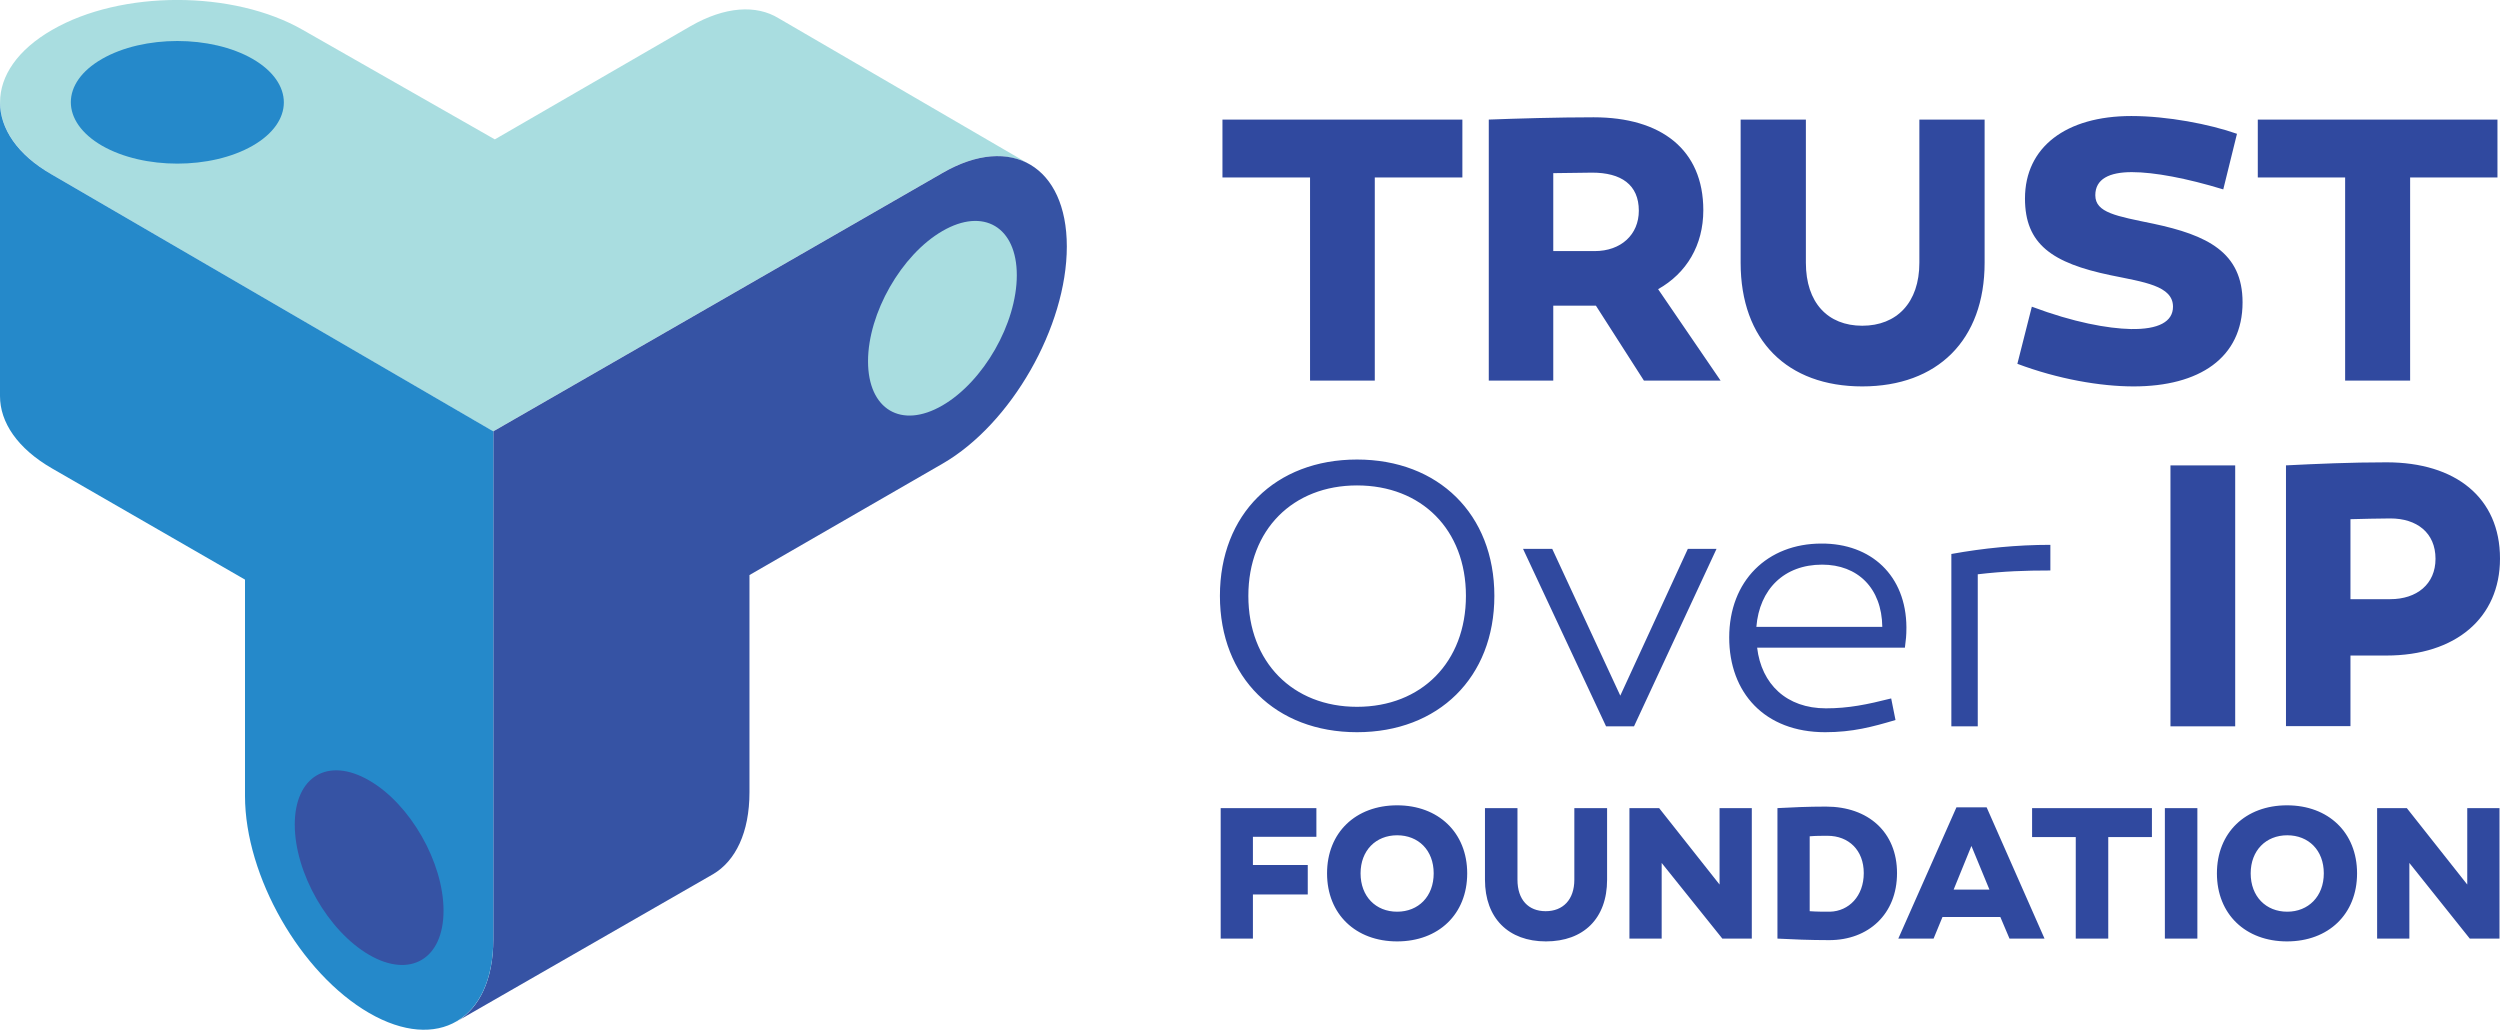
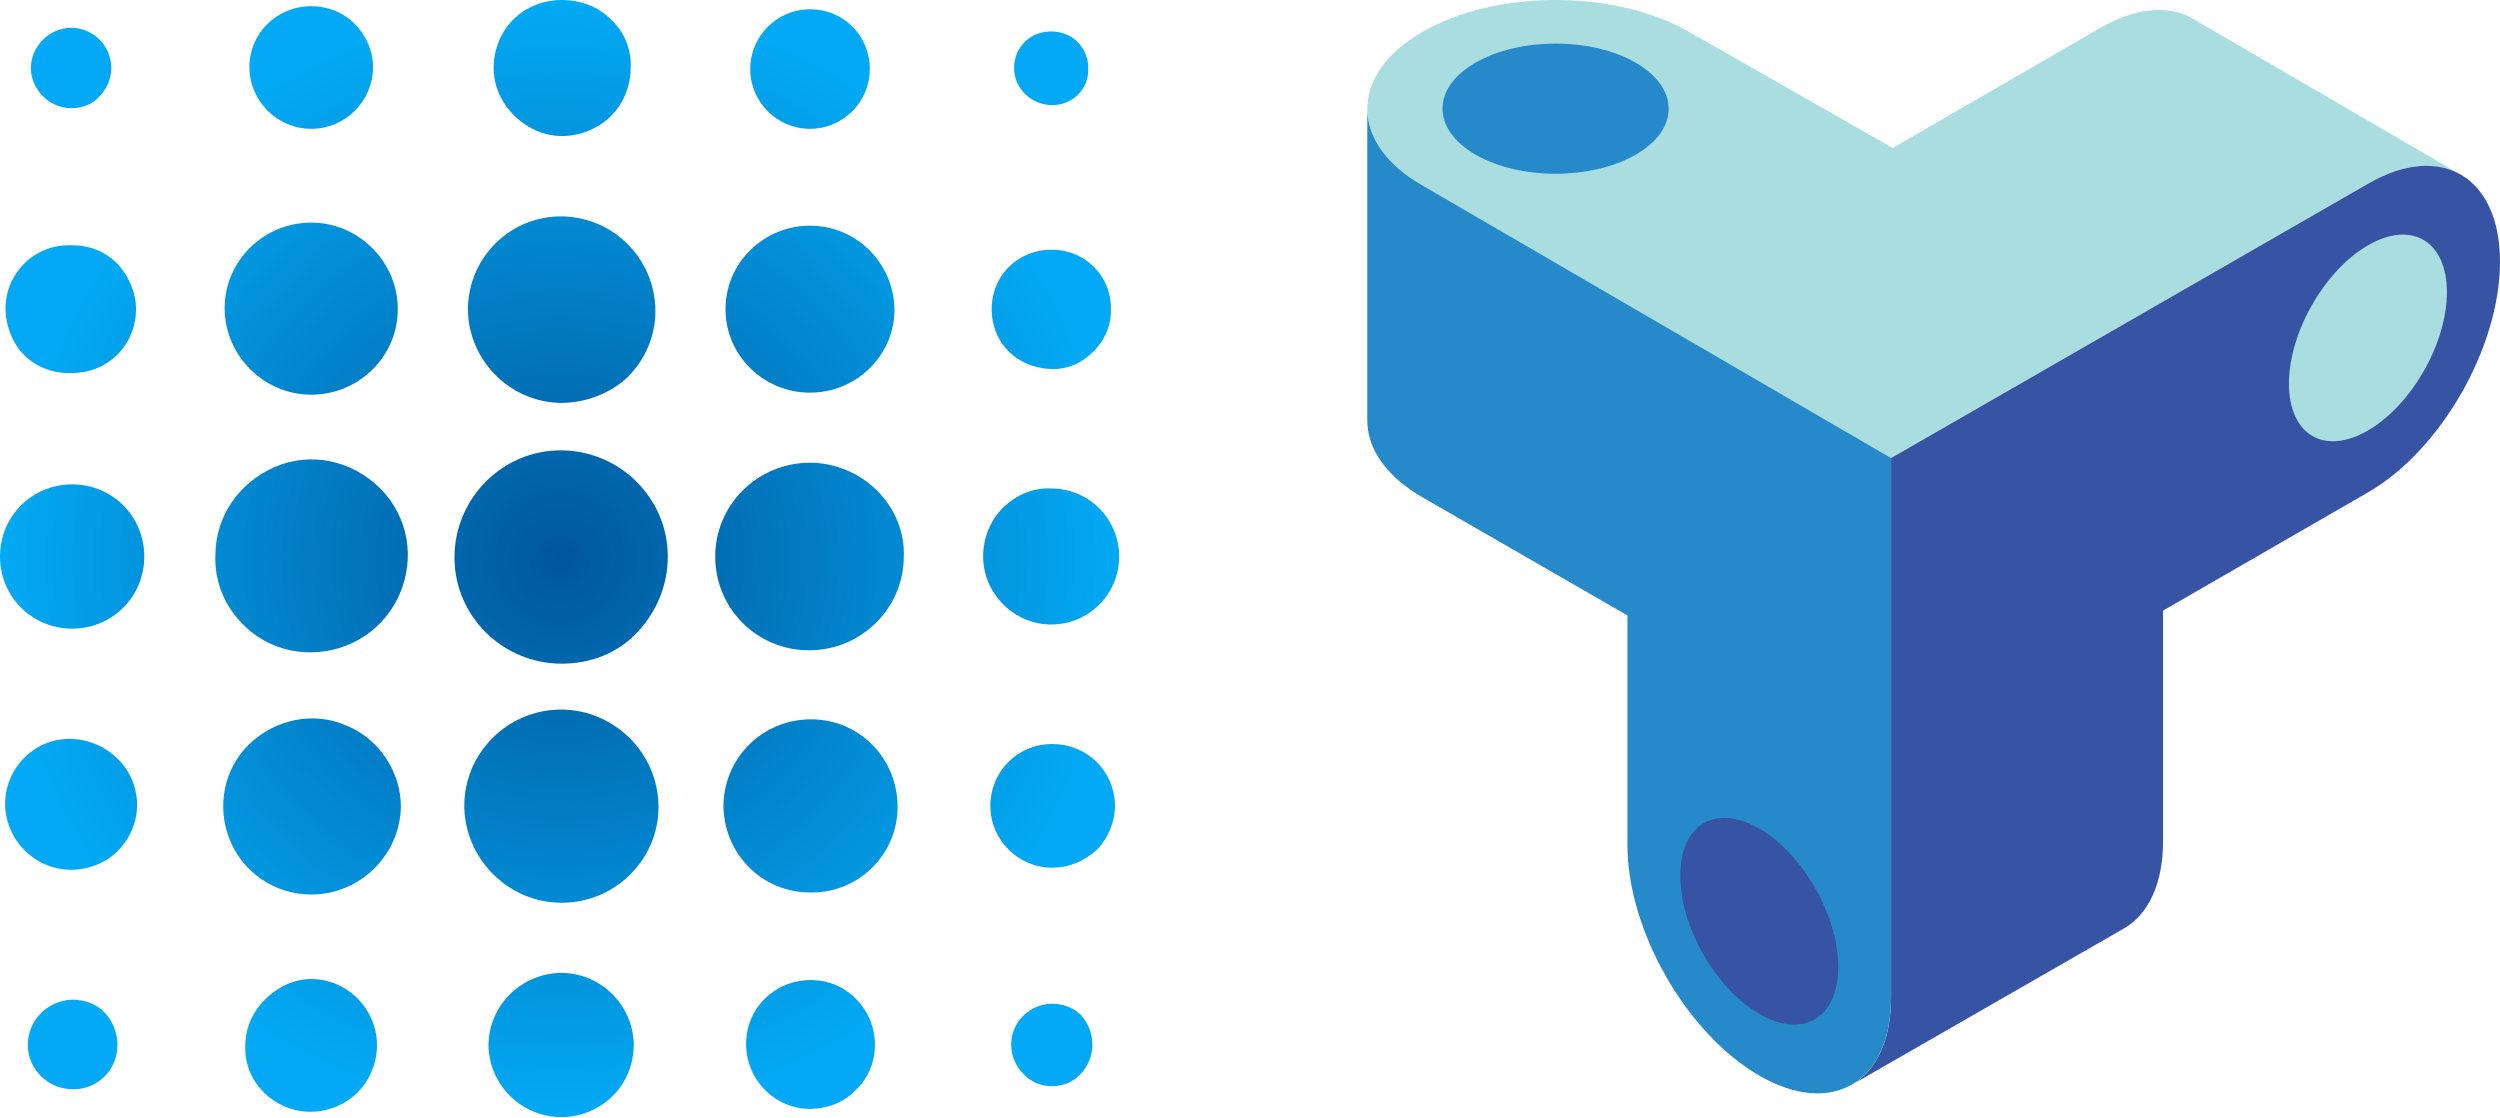
- <svg xmlns="http://www.w3.org/2000/svg" xml:space="preserve" id="Layer_1" x="0" y="0" style="enable-background:new 0 0 984.7 405.6" version="1.1" viewBox="0 0 984.7 405.6">
-   <style>
- 		.st0 {
- 			fill: #30499f
- 		}
+ <svg xmlns="http://www.w3.org/2000/svg" id="svg3368" width="242.589" height="108.4" version="1.1">
+   <g id="g3355">
+     <style id="style2" type="text/css">
+ 			.st1 {
+ 				fill: #a9dde0
+ 			}

- 		.st1 {
- 			fill: #a9dde0
- 		}
+ 			.st2 {
+ 				fill: #2589ca
+ 			}

- 		.st2 {
- 			fill: #2589ca
- 		}
- 
- 		.st3 {
- 			fill: #3653a4
- 		}
- 	</style>
-   <path d="M541.5 149.9H516v-80h-34.5V47.1H576v22.8h-34.5zM622.5 120.4h-10.7v29.5h-25.4V47.1c10.6-.4 27.2-.9 41.3-.9 26.6 0 43.2 12.7 43.2 36.6 0 13.8-6.6 24.8-17.8 31.1l24.6 36h-30.2l-18.9-29.5h-6.1zm5.6-21.5c10.4 0 17.4-6.5 17.4-15.9 0-10.3-7-15-18.4-15-4.7 0-10.1.2-15.3.2v30.7h16.3zM781.7 103.5c0 30.5-18.6 48.7-48.2 48.7-29.5 0-47.9-18.1-47.9-48.7V47.1h25.7v56.4c0 15.7 8.6 24.8 22.2 24.8s22.5-9.1 22.5-24.8V47.1h25.7v56.4zM875.7 74.6c-14.4-4.4-27.2-6.8-36-6.8-8.9 0-14.4 2.7-14.4 9.1 0 6.9 8.3 8.2 22.8 11.2 21.2 4.5 35.2 11.2 35.2 31 0 21.9-17.1 33.1-42.9 33.1-13.2 0-29.8-2.9-45.8-8.9l5.7-22.5c16.5 6.2 29.9 8.6 39 8.8 10.9.2 16.6-2.9 16.6-8.8 0-8.3-11.6-9.7-24.6-12.4-23-4.8-33.7-12.2-33.7-30.2 0-20.3 16.2-32.5 41.9-32.5 14.2 0 30.8 3.2 41.6 7l-5.4 21.9zM949.3 149.9h-25.6v-80h-34.4V47.1h94.4v22.8h-34.4zM588.6 234.7c0 32.2-22.1 53.7-54.1 53.7s-54-21.5-54-53.7 21.9-53.7 54-53.7c32 0 54.1 21.5 54.1 53.7m-11.2 0c0-26.1-17.5-43.5-42.9-43.5-25.2 0-42.8 17.4-42.8 43.5s17.5 43.7 42.8 43.7c25.4 0 42.9-17.6 42.9-43.7M632.6 286.1l-32.7-69.9h11.5l26.8 57.8 26.6-57.8h11.3l-32.5 69.9zM750.9 247.1c0 3.5-.2 4.7-.6 8h-58.2c1.7 14.4 11.6 23.9 27.1 23.9 8.9 0 16.2-1.5 25.7-3.9l1.7 8.5c-9.1 2.7-16.9 4.8-27.7 4.8-23.9 0-37.8-15.6-37.8-37.3 0-22.4 15.1-37 36.3-37 19.6-.1 33.4 12.6 33.5 33m-59.1-.2h49.6c-.2-15.3-9.7-24.5-23.7-24.5-15 0-24.7 9.7-25.9 24.5M807.6 224.7c-10.1 0-18.3.3-28.6 1.5v59.9h-10.4v-67.9c12.7-2.3 25.8-3.6 39-3.6v10.1zM854.9 183.3h25.5v102.8h-25.5zM984.7 220c0 23.4-17.5 38.2-44.7 38.2h-14.2V286h-25.4V183.3c12.1-.6 25.5-1.2 39.6-1.2 27.2 0 44.7 13.9 44.7 37.9m-43.2 16c10.4 0 17.8-5.9 17.8-15.9 0-10.3-7.4-15.9-17.8-15.9-5.3 0-10.6.2-15.7.3V236h15.7zM515.1 340.7v11.6h-21.6v17.4h-12.7v-51.4h37.7v11.3h-25v11.1zM577.9 344c0 16.1-11.3 26.8-27.6 26.8s-27.6-10.7-27.6-26.8 11.3-26.8 27.6-26.8c16.2 0 27.6 10.7 27.6 26.8m-13.2 0c0-9.1-6-15-14.4-15s-14.4 6-14.4 15c0 9.1 6 15.1 14.4 15.1s14.4-6 14.4-15.1M633 346.5c0 15.3-9.3 24.3-24.1 24.3-14.7 0-24-9.1-24-24.3v-28.2h12.8v28.2c0 7.9 4.3 12.4 11.1 12.4s11.3-4.5 11.3-12.4v-28.2H633v28.2zM690 369.7h-11.6l-23.9-29.8v29.8h-12.7v-51.4h11.7l23.8 30.1v-30.1H690zM747.2 343.9c0 16.2-11.3 26.4-26.7 26.4-7.6 0-14.8-.3-20.4-.6v-51.4c5.6-.3 12-.6 19.1-.6 16.7 0 28 10.1 28 26.2m-13.1 0c0-9-5.9-14.7-14.3-14.7-2.2 0-4.6 0-7 .2v29.5c2.6.2 5.4.2 8 .2 7.4-.2 13.3-6.1 13.3-15.2M761.6 369.7h-13.9l22.9-51.7h11.9l22.8 51.7h-13.8l-3.6-8.5h-22.8l-3.5 8.5zm7.9-19.3h14.1l-7.1-17.2-7 17.2zM830.4 369.7h-12.8v-40h-17.2v-11.4h47.2v11.4h-17.2zM852.7 318.3h12.8v51.4h-12.8zM928.4 344c0 16.1-11.3 26.8-27.6 26.8s-27.6-10.7-27.6-26.8 11.3-26.8 27.6-26.8 27.6 10.7 27.6 26.8m-13.1 0c0-9.1-6-15-14.4-15s-14.4 6-14.4 15c0 9.1 6 15.1 14.4 15.1 8.3 0 14.4-6 14.4-15.1M984.5 369.7h-11.7L949 339.9v29.8h-12.7v-51.4H948l23.8 30.1v-30.1h12.7z" class="st0" />
-   <path d="M272 10.3c13.6-7.8 25.9-8.5 34.7-3.1l98.6 57.4c.2.1.3.2.5.3-8.8-5.2-21.1-4.6-34.6 3.2l-177 101.8L20.5 68.8c-27.3-15.8-27.3-41.3 0-57C47.8-4 92-3.9 119.3 11.8l75.6 43.1L272 10.3" class="st1" />
-   <path d="M99.5 57.4c-16.4 9.4-42.9 9.4-59.3 0-16.4-9.5-16.4-24.8 0-34.2 16.4-9.4 42.9-9.4 59.3 0 16.4 9.5 16.4 24.8 0 34.2" class="st2" />
-   <path d="M295.2 312.1c0 15.8-5.5 27-14.3 32.2l-100.8 57.9s-.1 0-.1.1c8.8-5.3 14.3-16.4 14.3-32.2V169.9l177-101.8c27-15.6 48.9-2.6 48.9 29s-21.9 69.9-48.9 85.5l-76.1 43.9v85.6z" class="st3" />
-   <path d="M341.9 142.3c0 19 13.1 26.8 29.3 17.4 16.2-9.4 29.3-32.3 29.3-51.3S387.4 81.6 371.2 91c-16.1 9.3-29.3 32.3-29.3 51.3" class="st1" />
-   <path d="M96.5 313.5c0 31.6 21.9 69.9 48.9 85.5 27 15.6 48.9 2.6 48.9-29V169.9L20.5 68.8C6.8 61 0 50.6 0 40.3V156c0 10.3 6.8 20.6 20.5 28.5l76 43.8v85.2z" class="st2" />
-   <path d="M174.7 358.7c0 19-13.1 26.8-29.3 17.4-16.2-9.4-29.3-32.3-29.3-51.3s13.1-26.8 29.3-17.4c16.2 9.3 29.3 32.3 29.3 51.3" class="st3" />
+ 			.st3 {
+ 				fill: #3653a4
+ 			}
+ 		</style>
+     <g id="g187">
+       <radialGradient id="SVGID_1_" cx="-885.783" cy="352.247" r="3.374" gradientTransform="translate(14279.635 -5602.752) scale(16.0596)" gradientUnits="userSpaceOnUse">
+         <stop id="stop12" offset="0" style="stop-color:#01579b" />
+         <stop id="stop14" offset="1" style="stop-color:#03a9f4" />
+       </radialGradient>
+       <path id="path17" d="M54.5 64.4c-5.7 0-10.4-4.6-10.4-10.3 0-5.7 4.6-10.4 10.3-10.4 5.7 0 10.4 4.6 10.4 10.3 0 2.8-1.1 5.4-3 7.4s-4.5 3-7.3 3z" style="fill:url(#SVGID_1_)" />
+       <radialGradient id="SVGID_2_" cx="-879.674" cy="358.976" r="3.72" gradientTransform="matrix(14.5677 0 0 14.5676 12869.116 -5175.213)" gradientUnits="userSpaceOnUse">
+         <stop id="stop19" offset="0" style="stop-color:#01579b" />
+         <stop id="stop21" offset="1" style="stop-color:#03a9f4" />
+       </radialGradient>
+       <path id="path24" d="M54.5 87.6c-3.8 0-7.2-2.3-8.7-5.8-1.5-3.5-.7-7.5 2-10.2 2.7-2.7 6.8-3.5 10.3-2 3.5 1.5 5.8 4.9 5.8 8.7 0 5.1-4.2 9.3-9.4 9.3z" style="fill:url(#SVGID_2_)" />
+       <radialGradient id="SVGID_3_" cx="-877.914" cy="360.871" r="3.746" gradientTransform="translate(12754.668 -5166.342) scale(14.4665)" gradientUnits="userSpaceOnUse">
+         <stop id="stop26" offset="0" style="stop-color:#01579b" />
+         <stop id="stop28" offset="1" style="stop-color:#03a9f4" />
+       </radialGradient>
+       <path id="path31" d="M20.9 53.9c0-3.8 2.3-7.1 5.8-8.6s7.5-.6 10.2 2.1c2.7 2.7 3.4 6.7 1.9 10.2-1.5 3.5-4.9 5.7-8.7 5.7-2.5 0-4.9-1-6.6-2.8-1.7-1.7-2.7-4.1-2.6-6.6z" style="fill:url(#SVGID_3_)" />
+       <radialGradient id="SVGID_4_" cx="-879.111" cy="362.735" r="3.826" gradientTransform="translate(12504.983 -5083.149) scale(14.1628)" gradientUnits="userSpaceOnUse">
+         <stop id="stop33" offset="0" style="stop-color:#01579b" />
+         <stop id="stop35" offset="1" style="stop-color:#03a9f4" />
+       </radialGradient>
+       <path id="path38" d="M87.7 54c0 5-4.1 9.1-9.2 9.1S69.4 59 69.4 54s4.1-9.1 9.2-9.1c2.4 0 4.8 1 6.5 2.7 1.7 1.7 2.7 4 2.6 6.4z" style="fill:url(#SVGID_4_)" />
+       <radialGradient id="SVGID_5_" cx="-877.437" cy="364.531" r="3.847" gradientTransform="matrix(14.0876 0 0 14.0877 12415.329 -5081.21)" gradientUnits="userSpaceOnUse">
+         <stop id="stop40" offset="0" style="stop-color:#01579b" />
+         <stop id="stop42" offset="1" style="stop-color:#03a9f4" />
+       </radialGradient>
+       <path id="path45" d="M54.4 39.1c-5-.1-9-4.2-9-9.2.1-5 4.2-9 9.2-8.9 5 .1 9 4.2 9 9.2 0 2.4-1 4.7-2.7 6.4-1.7 1.6-4.1 2.5-6.5 2.5z" style="fill:url(#SVGID_5_)" />
+       <radialGradient id="SVGID_6_" cx="-872.009" cy="367.059" r="4.074" gradientTransform="translate(11654.73 -4828.824) scale(13.3031)" gradientUnits="userSpaceOnUse">
+         <stop id="stop47" offset="0" style="stop-color:#01579b" />
+         <stop id="stop49" offset="1" style="stop-color:#03a9f4" />
+       </radialGradient>
+       <path id="path52" d="M30.2 86.8c-3.5 0-6.6-2.1-7.9-5.3-1.3-3.2-.6-6.9 1.9-9.3 2.5-2.4 6.2-3.2 9.4-1.8 3.2 1.3 5.3 4.5 5.3 7.9-.1 4.7-4 8.5-8.7 8.5z" style="fill:url(#SVGID_6_)" />
+       <radialGradient id="SVGID_7_" cx="-873.457" cy="368.865" r="4.153" gradientTransform="translate(11452.818 -4759.468) scale(13.0499)" gradientUnits="userSpaceOnUse">
+         <stop id="stop54" offset="0" style="stop-color:#01579b" />
+         <stop id="stop56" offset="1" style="stop-color:#03a9f4" />
+       </radialGradient>
+       <path id="path59" d="M78.7 69.8c4.7 0 8.4 3.8 8.4 8.5 0 4.6-3.8 8.4-8.5 8.3-4.7 0-8.4-3.8-8.4-8.5.1-4.6 3.8-8.3 8.5-8.3z" style="fill:url(#SVGID_7_)" />
+       <radialGradient id="SVGID_8_" cx="-870.149" cy="372.307" r="4.177" gradientTransform="translate(11343.728 -4776.147) scale(12.9741)" gradientUnits="userSpaceOnUse">
+         <stop id="stop61" offset="0" style="stop-color:#01579b" />
+         <stop id="stop63" offset="1" style="stop-color:#03a9f4" />
+       </radialGradient>
+       <path id="path66" d="M30.2 38.3c-4.6 0-8.4-3.8-8.4-8.4 0-4.6 3.8-8.3 8.4-8.3 4.6 0 8.4 3.8 8.4 8.4 0 4.6-3.8 8.3-8.4 8.3z" style="fill:url(#SVGID_8_)" />
+       <radialGradient id="SVGID_9_" cx="-871.154" cy="374.866" r="4.285" gradientTransform="translate(11070.364 -4686.093) scale(12.6453)" gradientUnits="userSpaceOnUse">
+         <stop id="stop68" offset="0" style="stop-color:#01579b" />
+         <stop id="stop70" offset="1" style="stop-color:#03a9f4" />
+       </radialGradient>
+       <path id="path73" d="M86.8 30c0 4.5-3.7 8.1-8.2 8.1-4.5 0-8.2-3.6-8.2-8.1s3.7-8.1 8.2-8.1c4.5 0 8.1 3.6 8.2 8.1z" style="fill:url(#SVGID_9_)" />
+       <radialGradient id="SVGID_10_" cx="-857.346" cy="386.195" r="4.983" gradientTransform="translate(9377.96 -4145.677) scale(10.875)" gradientUnits="userSpaceOnUse">
+         <stop id="stop75" offset="0" style="stop-color:#01579b" />
+         <stop id="stop77" offset="1" style="stop-color:#03a9f4" />
+       </radialGradient>
+       <path id="path80" d="M54.5 108.4c-3.9 0-7-3.1-7.1-6.9 0-3.9 3.1-7 7-7.1 3.9 0 7 3.1 7.1 6.9 0 1.9-.7 3.7-2 5-1.3 1.3-3.1 2.1-5 2.1z" style="fill:url(#SVGID_10_)" />
+       <radialGradient id="SVGID_11_" cx="-853.967" cy="389.578" r="4.983" gradientTransform="translate(9341.21 -4182.464) scale(10.875)" gradientUnits="userSpaceOnUse">
+         <stop id="stop82" offset="0" style="stop-color:#01579b" />
+         <stop id="stop84" offset="1" style="stop-color:#03a9f4" />
+       </radialGradient>
+       <path id="path87" d="M7 61c-3.9 0-7-3.1-7-7s3.1-7 7-7 7 3.1 7 7-3.1 7-7 7z" style="fill:url(#SVGID_11_)" />
+       <radialGradient id="SVGID_12_" cx="-852.267" cy="399.827" r="5.264" gradientTransform="translate(8817.304 -4056.828) scale(10.282)" gradientUnits="userSpaceOnUse">
+         <stop id="stop89" offset="0" style="stop-color:#01579b" />
+         <stop id="stop91" offset="1" style="stop-color:#03a9f4" />
+       </radialGradient>
+       <path id="path94" d="M54.5 0c1.8 0 3.5.6 4.8 1.9 1.3 1.2 2 3 1.9 4.7 0 2.4-1.3 4.6-3.3 5.7-2.1 1.2-4.6 1.2-6.6 0S47.9 9 47.9 6.6c0-1.8.7-3.5 1.9-4.7C51 .7 52.7 0 54.5 0Z" style="fill:url(#SVGID_12_)" />
+       <radialGradient id="SVGID_13_" cx="-855.95" cy="396.104" r="5.264" gradientTransform="translate(8865.556 -4023.343) scale(10.2941)" gradientUnits="userSpaceOnUse">
+         <stop id="stop96" offset="0" style="stop-color:#01579b" />
+         <stop id="stop98" offset="1" style="stop-color:#03a9f4" />
+       </radialGradient>
+       <path id="path101" d="M102 47.4c3.7 0 6.6 3 6.6 6.6 0 3.7-3 6.6-6.6 6.6-3.6 0-6.6-3-6.6-6.6 0-1.8.7-3.5 1.9-4.7 1.3-1.3 3-2 4.7-1.9z" style="fill:url(#SVGID_13_)" />
+       <radialGradient id="SVGID_14_" cx="-847.164" cy="396.76" r="5.452" gradientTransform="translate(8474.734 -3889.398) scale(9.9395)" gradientUnits="userSpaceOnUse">
+         <stop id="stop103" offset="0" style="stop-color:#01579b" />
+         <stop id="stop105" offset="1" style="stop-color:#03a9f4" />
+       </radialGradient>
+       <path id="path108" d="M30.2 95c2.6 0 4.9 1.6 5.9 4s.4 5.2-1.4 7c-1.8 1.8-4.6 2.4-7 1.4-2.4-1-4-3.3-3.9-5.9 0-1.7.7-3.3 1.9-4.5 1.2-1.2 2.8-2 4.5-2z" style="fill:url(#SVGID_14_)" />
+       <radialGradient id="SVGID_15_" cx="-844.841" cy="399.227" r="5.48" gradientTransform="translate(8408.668 -3893.643) scale(9.8887)" gradientUnits="userSpaceOnUse">
+         <stop id="stop110" offset="0" style="stop-color:#01579b" />
+         <stop id="stop112" offset="1" style="stop-color:#03a9f4" />
+       </radialGradient>
+       <path id="path115" d="M6.9 84.4C3.4 84.4.5 81.5.5 78c0-3.5 2.9-6.4 6.4-6.3 3.5.1 6.4 2.9 6.4 6.4 0 1.7-.7 3.3-1.9 4.5-1.1 1.1-2.8 1.8-4.5 1.8z" style="fill:url(#SVGID_15_)" />
+       <radialGradient id="SVGID_16_" cx="-848.468" cy="399.968" r="5.595" gradientTransform="translate(8272.994 -3820.1) scale(9.6865)" gradientUnits="userSpaceOnUse">
+         <stop id="stop117" offset="0" style="stop-color:#01579b" />
+         <stop id="stop119" offset="1" style="stop-color:#03a9f4" />
+       </radialGradient>
+       <path id="path122" d="M78.6 107.6c-3.4 0-6.2-2.8-6.2-6.3s2.8-6.2 6.3-6.2c3.4 0 6.2 2.8 6.2 6.3 0 1.7-.7 3.3-1.9 4.4-1.1 1.2-2.8 1.8-4.4 1.8z" style="fill:url(#SVGID_16_)" />
+       <radialGradient id="SVGID_17_" cx="-842.011" cy="406.734" r="5.498" gradientTransform="translate(8146.474 -3854.719) scale(9.6105)" gradientUnits="userSpaceOnUse">
+         <stop id="stop124" offset="0" style="stop-color:#01579b" />
+         <stop id="stop126" offset="1" style="stop-color:#03a9f4" />
+       </radialGradient>
+       <path id="path129" d="M13.2 30c0 1.6-.6 3.2-1.8 4.4-1.2 1.2-2.8 1.8-4.4 1.8-2.3.1-4.5-1-5.6-3-1.1-2-1.2-4.4 0-6.4s3.3-3.1 5.6-3c1.7 0 3.2.6 4.4 1.8 1.1 1.2 1.8 2.8 1.8 4.4z" style="fill:url(#SVGID_17_)" />
+       <radialGradient id="SVGID_18_" cx="-839.577" cy="414.251" r="5.815" gradientTransform="translate(7799.596 -3767.348) scale(9.2252)" gradientUnits="userSpaceOnUse">
+         <stop id="stop131" offset="0" style="stop-color:#01579b" />
+         <stop id="stop133" offset="1" style="stop-color:#03a9f4" />
+       </radialGradient>
+       <path id="path136" d="M30.2.6c1.6 0 3.1.6 4.2 1.7s1.8 2.6 1.8 4.2c0 3.3-2.7 6-6 6s-6-2.7-6-6 2.7-5.9 6-5.9z" style="fill:url(#SVGID_18_)" />
+       <radialGradient id="SVGID_19_" cx="-846.461" cy="407.039" r="5.822" gradientTransform="translate(7932.355 -3734.11) scale(9.307)" gradientUnits="userSpaceOnUse">
+         <stop id="stop138" offset="0" style="stop-color:#01579b" />
+         <stop id="stop140" offset="1" style="stop-color:#03a9f4" />
+       </radialGradient>
+       <path id="path143" d="M102.1 84.2c-3.3 0-6-2.7-6-6s2.6-6 6-6 6 2.6 6.1 5.9c0 1.6-.6 3.1-1.7 4.3-1.3 1.2-2.8 1.8-4.4 1.8z" style="fill:url(#SVGID_19_)" />
+       <radialGradient id="SVGID_20_" cx="-843.42" cy="415.274" r="6.002" gradientTransform="translate(7670.064 -3695.568) scale(9.0296)" gradientUnits="userSpaceOnUse">
+         <stop id="stop145" offset="0" style="stop-color:#01579b" />
+         <stop id="stop147" offset="1" style="stop-color:#03a9f4" />
+       </radialGradient>
+       <path id="path150" d="M101.9 35.8c-2.4-.1-4.5-1.5-5.3-3.7-.8-2.2-.3-4.7 1.4-6.3 1.7-1.6 4.2-2 6.4-1.1 2.2 1 3.5 3.1 3.4 5.5 0 1.5-.7 3-1.8 4-1.1 1.1-2.6 1.7-4.1 1.6z" style="fill:url(#SVGID_20_)" />
+       <radialGradient id="SVGID_21_" cx="-841.546" cy="417.095" r="5.994" gradientTransform="translate(7663.091 -3716.93) scale(9.0414)" gradientUnits="userSpaceOnUse">
+         <stop id="stop152" offset="0" style="stop-color:#01579b" />
+         <stop id="stop154" offset="1" style="stop-color:#03a9f4" />
+       </radialGradient>
+       <path id="path157" d="M84.4 6.7c0 3.2-2.6 5.8-5.8 5.8-3.2 0-5.8-2.6-5.8-5.8 0-3.2 2.6-5.8 5.8-5.8 3.2 0 5.8 2.5 5.8 5.8z" style="fill:url(#SVGID_21_)" />
+       <radialGradient id="SVGID_22_" cx="-797.586" cy="455.396" r="8.056" gradientTransform="translate(5420.165 -3009.524) scale(6.7276)" gradientUnits="userSpaceOnUse">
+         <stop id="stop159" offset="0" style="stop-color:#01579b" />
+         <stop id="stop161" offset="1" style="stop-color:#03a9f4" />
+       </radialGradient>
+       <path id="path164" d="M11.4 101.4c0 2.4-1.9 4.3-4.3 4.3s-4.4-1.9-4.4-4.3S4.6 97.1 7 97c1.2 0 2.3.4 3.1 1.2.8.8 1.3 2 1.3 3.2z" style="fill:url(#SVGID_22_)" />
+       <radialGradient id="SVGID_23_" cx="-796.17" cy="471.761" r="8.782" gradientTransform="translate(4967.579 -2857.087) scale(6.1711)" gradientUnits="userSpaceOnUse">
+         <stop id="stop166" offset="0" style="stop-color:#01579b" />
+         <stop id="stop168" offset="1" style="stop-color:#03a9f4" />
+       </radialGradient>
+       <path id="path171" d="M106 101.4c0 1.6-1 3.1-2.4 3.7-1.5.6-3.2.3-4.3-.9-1.1-1.1-1.5-2.8-.9-4.3s2.1-2.5 3.7-2.5c1.1 0 2.1.4 2.8 1.1.7.8 1.1 1.8 1.1 2.9z" style="fill:url(#SVGID_23_)" />
+       <radialGradient id="SVGID_24_" cx="-780.865" cy="488.079" r="8.966" gradientTransform="translate(4774.133 -2895.903) scale(6.0443)" gradientUnits="userSpaceOnUse">
+         <stop id="stop173" offset="0" style="stop-color:#01579b" />
+         <stop id="stop175" offset="1" style="stop-color:#03a9f4" />
+       </radialGradient>
+       <path id="path178" d="M6.9 10.5C4.8 10.5 3 8.7 3 6.6c0-2.1 1.8-3.9 3.9-3.9 2.1 0 3.9 1.7 3.9 3.9 0 1-.4 2-1.2 2.8-.6.7-1.6 1.1-2.7 1.1Z" style="fill:url(#SVGID_24_)" />
+       <radialGradient id="SVGID_25_" cx="-781.927" cy="503.72" r="9.652" gradientTransform="translate(4458.785 -2783.157) scale(5.6328)" gradientUnits="userSpaceOnUse">
+         <stop id="stop180" offset="0" style="stop-color:#01579b" />
+         <stop id="stop182" offset="1" style="stop-color:#03a9f4" />
+       </radialGradient>
+       <path id="path185" d="M102.1 10.2c-2 0-3.7-1.6-3.7-3.6 0-1.3.7-2.5 1.8-3.1 1.1-.6 2.5-.6 3.6 0s1.8 1.8 1.8 3.1c.1 2-1.5 3.6-3.5 3.6z" style="fill:url(#SVGID_25_)" />
+     </g>
+   </g>
+   <g id="g3366" transform="translate(132.677) scale(.26157)">
+     <path id="path3224" d="M272 10.313c13.6-7.8 25.9-8.5 34.7-3.1l98.6 57.4c.2.1.3.2.5.3-8.8-5.2-21.1-4.6-34.6 3.2l-177 101.8-173.7-101.1c-27.3-15.8-27.3-41.3 0-57 27.3-15.8 71.5-15.7 98.8 0l75.6 43.1 77.1-44.6" class="st1" />
+     <path id="path3226" d="M99.5 57.413c-16.4 9.4-42.9 9.4-59.3 0-16.4-9.5-16.4-24.8 0-34.2 16.4-9.4 42.9-9.4 59.3 0 16.4 9.5 16.4 24.8 0 34.2" class="st2" />
+     <path id="path3228" d="M295.2 312.113c0 15.8-5.5 27-14.3 32.2l-100.8 57.9s-.1 0-.1.1c8.8-5.3 14.3-16.4 14.3-32.2v-200.2l177-101.8c27-15.6 48.9-2.6 48.9 29s-21.9 69.9-48.9 85.5l-76.1 43.9z" class="st3" />
+     <path id="path3230" d="M341.9 142.313c0 19 13.1 26.8 29.3 17.4 16.2-9.4 29.3-32.3 29.3-51.3s-13.1-26.8-29.3-17.4c-16.1 9.3-29.3 32.3-29.3 51.3" class="st1" />
+     <path id="path3232" d="M96.5 313.513c0 31.6 21.9 69.9 48.9 85.5 27 15.6 48.9 2.6 48.9-29v-200.1L20.5 68.813C6.8 61.013 0 50.613 0 40.313v115.7c0 10.3 6.8 20.6 20.5 28.5l76 43.8z" class="st2" />
+     <path id="path3234" d="M174.7 358.713c0 19-13.1 26.8-29.3 17.4-16.2-9.4-29.3-32.3-29.3-51.3s13.1-26.8 29.3-17.4c16.2 9.3 29.3 32.3 29.3 51.3" class="st3" />
+   </g>
</svg>
